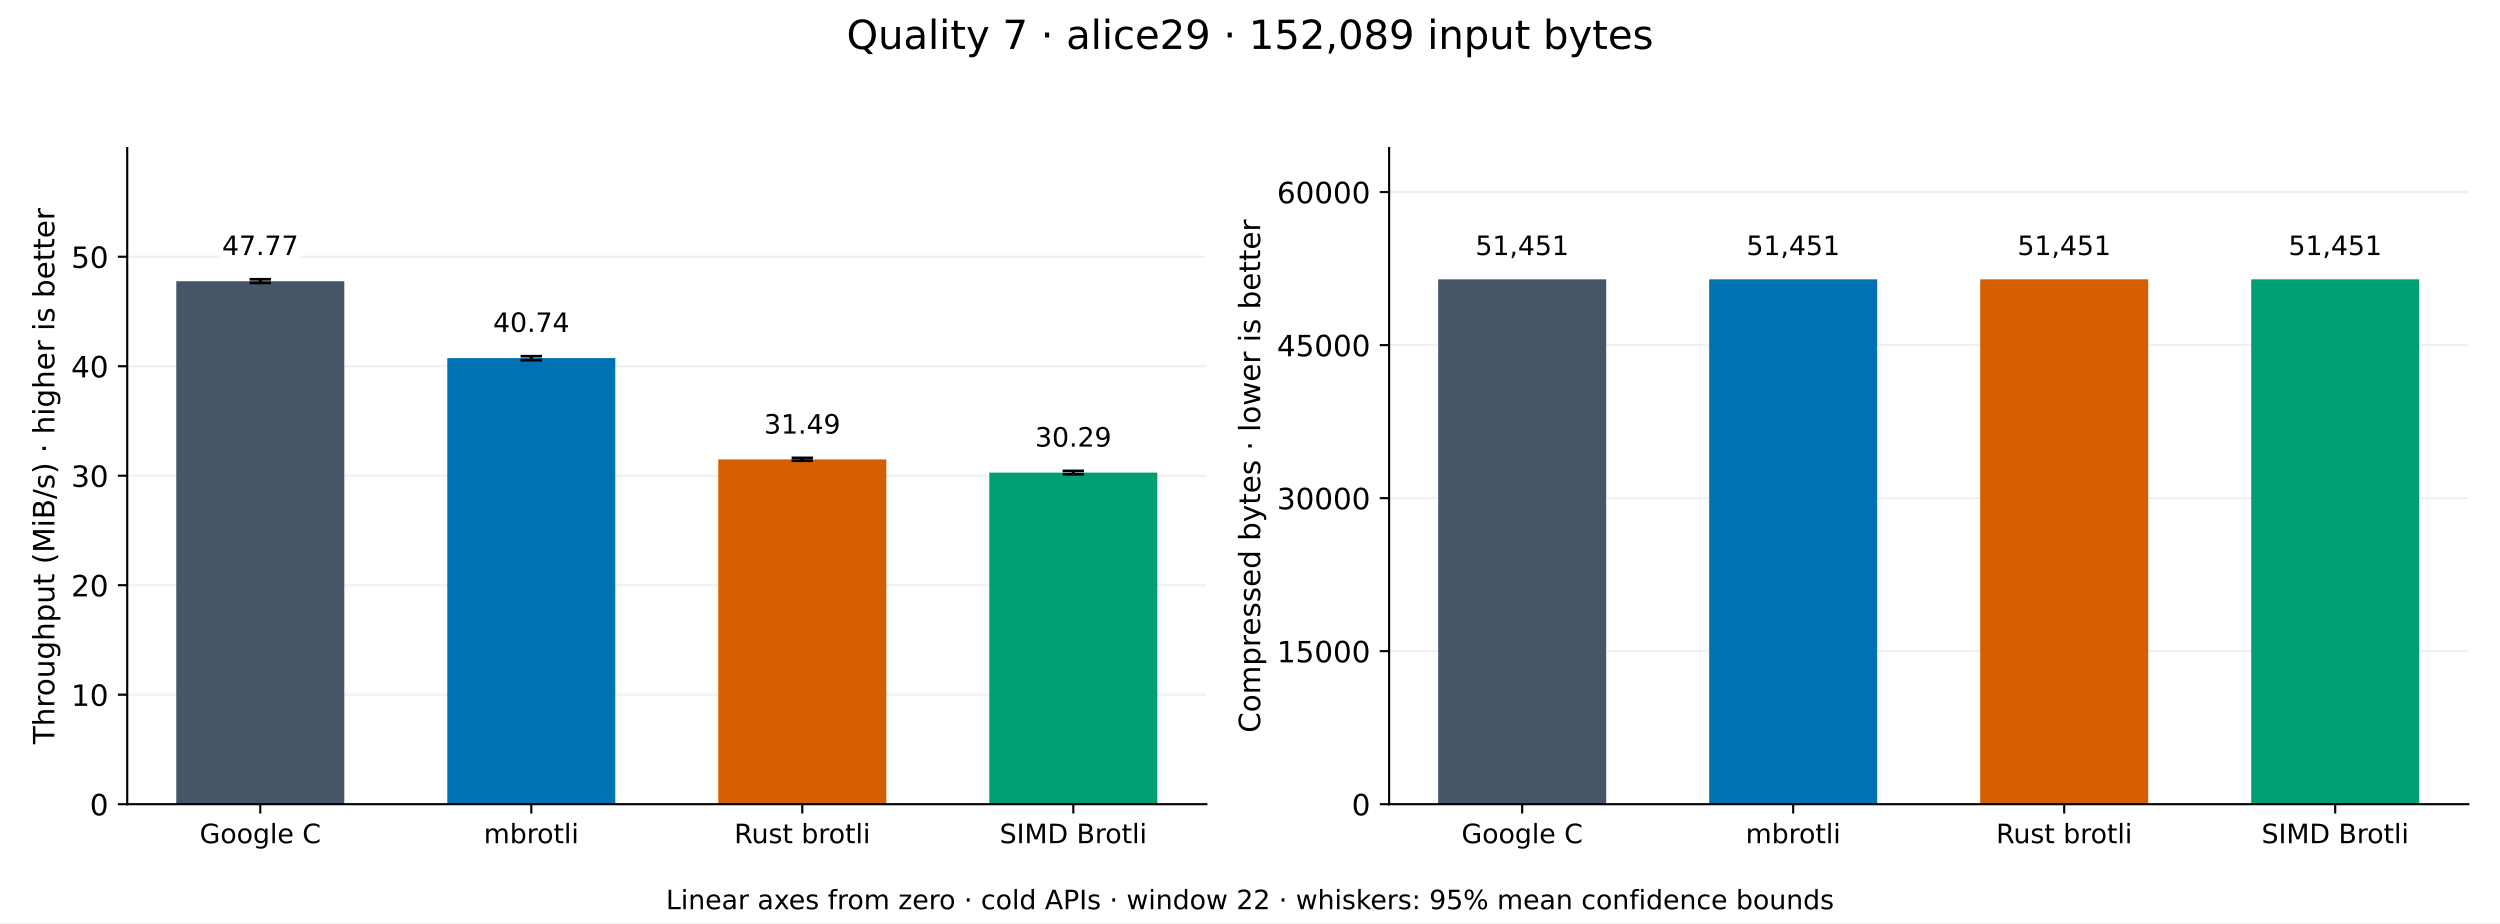
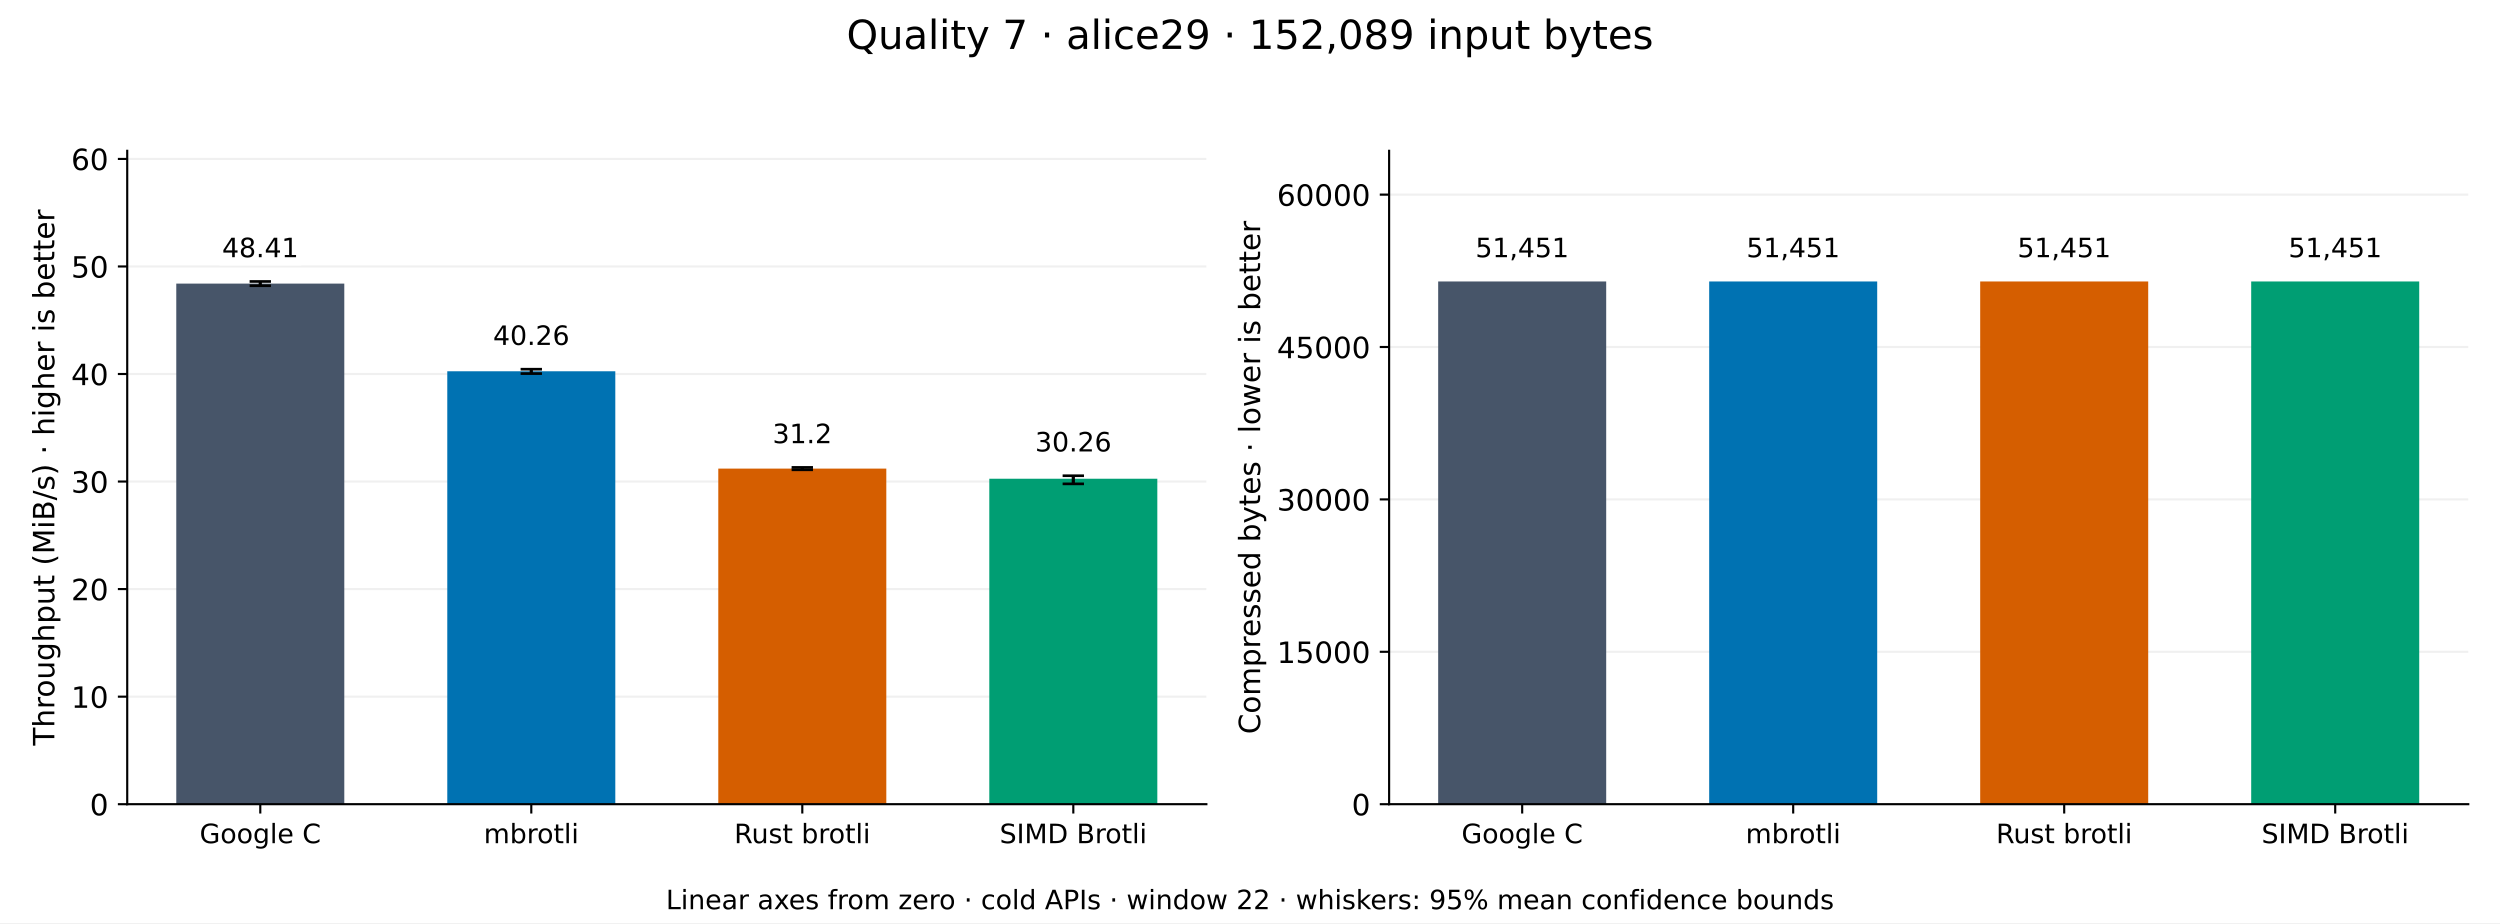
<svg xmlns="http://www.w3.org/2000/svg" xmlns:xlink="http://www.w3.org/1999/xlink" width="936pt" height="345.6pt" viewBox="0 0 936 345.6" version="1.1">
  <defs>
    <style type="text/css">*{stroke-linejoin: round; stroke-linecap: butt}</style>
  </defs>
  <g id="figure_1">
    <g id="patch_1">
      <path d="M 0 345.6 L 936 345.6 L 936 0 L 0 0 z " style="fill: #ffffff" />
    </g>
    <g id="axes_1">
      <g id="patch_2">
-         <path d="M 47.63 301.088 L 451.665 301.088 L 451.665 55.44 L 47.63 55.44 z " style="fill: #ffffff" />
+         <path d="M 47.63 301.088 L 451.665 301.088 L 451.665 56.462 L 47.63 56.462 z " style="fill: #ffffff" />
      </g>
      <g id="matplotlib.axis_1">
        <g id="xtick_1">
          <g id="line2d_1">
            <defs>
              <path id="m3d63aaa0ea" d="M 0 0 L 0 3.5 " style="stroke: #000000; stroke-width: 0.8" />
            </defs>
            <g>
              <use xlink:href="#m3d63aaa0ea" x="97.449" y="301.088" style="stroke: #000000; stroke-width: 0.8" />
            </g>
          </g>
          <g id="text_1">
            <text style="font-size: 10px; font-family: 'DejaVu Sans', 'Bitstream Vera Sans', 'Computer Modern Sans Serif', 'Lucida Grande', 'Verdana', 'Geneva', 'Lucid', 'Arial', 'Helvetica', 'Avant Garde', sans-serif; text-anchor: middle" x="97.449" y="315.686" transform="rotate(-0 97.44948 315.6864)">Google C</text>
          </g>
        </g>
        <g id="xtick_2">
          <g id="line2d_2">
            <g>
              <use xlink:href="#m3d63aaa0ea" x="198.915" y="301.088" style="stroke: #000000; stroke-width: 0.8" />
            </g>
          </g>
          <g id="text_2">
            <text style="font-size: 10px; font-family: 'DejaVu Sans', 'Bitstream Vera Sans', 'Computer Modern Sans Serif', 'Lucida Grande', 'Verdana', 'Geneva', 'Lucid', 'Arial', 'Helvetica', 'Avant Garde', sans-serif; text-anchor: middle" x="198.915" y="315.686" transform="rotate(-0 198.9148 315.6864)">mbrotli</text>
          </g>
        </g>
        <g id="xtick_3">
          <g id="line2d_3">
            <g>
              <use xlink:href="#m3d63aaa0ea" x="300.38" y="301.088" style="stroke: #000000; stroke-width: 0.8" />
            </g>
          </g>
          <g id="text_3">
            <text style="font-size: 10px; font-family: 'DejaVu Sans', 'Bitstream Vera Sans', 'Computer Modern Sans Serif', 'Lucida Grande', 'Verdana', 'Geneva', 'Lucid', 'Arial', 'Helvetica', 'Avant Garde', sans-serif; text-anchor: middle" x="300.38" y="315.686" transform="rotate(-0 300.3802 315.6864)">Rust brotli</text>
          </g>
        </g>
        <g id="xtick_4">
          <g id="line2d_4">
            <g>
              <use xlink:href="#m3d63aaa0ea" x="401.846" y="301.088" style="stroke: #000000; stroke-width: 0.8" />
            </g>
          </g>
          <g id="text_4">
            <text style="font-size: 10px; font-family: 'DejaVu Sans', 'Bitstream Vera Sans', 'Computer Modern Sans Serif', 'Lucida Grande', 'Verdana', 'Geneva', 'Lucid', 'Arial', 'Helvetica', 'Avant Garde', sans-serif; text-anchor: middle" x="401.846" y="315.686" transform="rotate(-0 401.8455 315.6864)">SIMD Brotli</text>
          </g>
        </g>
      </g>
      <g id="matplotlib.axis_2">
        <g id="ytick_1">
          <g id="line2d_5">
-             <path d="M 47.63 301.088 L 451.665 301.088 " clip-path="url(#pebe1f61dfc)" style="fill: none; stroke: #b0b0b0; stroke-opacity: 0.18; stroke-width: 0.8; stroke-linecap: square" />
+             <path d="M 47.63 301.088 L 451.665 301.088 " clip-path="url(#pc7de5ac2dd)" style="fill: none; stroke: #b0b0b0; stroke-opacity: 0.18; stroke-width: 0.8; stroke-linecap: square" />
          </g>
          <g id="line2d_6">
            <defs>
              <path id="mb6c034703b" d="M 0 0 L -3.5 0 " style="stroke: #000000; stroke-width: 0.8" />
            </defs>
            <g>
              <use xlink:href="#mb6c034703b" x="47.63" y="301.088" style="stroke: #000000; stroke-width: 0.8" />
            </g>
          </g>
          <g id="text_5">
            <text style="font-size: 11px; font-family: 'DejaVu Sans', 'Bitstream Vera Sans', 'Computer Modern Sans Serif', 'Lucida Grande', 'Verdana', 'Geneva', 'Lucid', 'Arial', 'Helvetica', 'Avant Garde', sans-serif; text-anchor: end" x="40.63" y="305.267" transform="rotate(-0 40.63 305.2671)">0</text>
          </g>
        </g>
        <g id="ytick_2">
          <g id="line2d_7">
-             <path d="M 47.63 260.095 L 451.665 260.095 " clip-path="url(#pebe1f61dfc)" style="fill: none; stroke: #b0b0b0; stroke-opacity: 0.18; stroke-width: 0.8; stroke-linecap: square" />
+             <path d="M 47.63 260.822 L 451.665 260.822 " clip-path="url(#pc7de5ac2dd)" style="fill: none; stroke: #b0b0b0; stroke-opacity: 0.18; stroke-width: 0.8; stroke-linecap: square" />
          </g>
          <g id="line2d_8">
            <g>
-               <use xlink:href="#mb6c034703b" x="47.63" y="260.095" style="stroke: #000000; stroke-width: 0.8" />
+               <use xlink:href="#mb6c034703b" x="47.63" y="260.822" style="stroke: #000000; stroke-width: 0.8" />
            </g>
          </g>
          <g id="text_6">
-             <text style="font-size: 11px; font-family: 'DejaVu Sans', 'Bitstream Vera Sans', 'Computer Modern Sans Serif', 'Lucida Grande', 'Verdana', 'Geneva', 'Lucid', 'Arial', 'Helvetica', 'Avant Garde', sans-serif; text-anchor: end" x="40.63" y="264.274" transform="rotate(-0 40.63 264.2744)">10</text>
+             <text style="font-size: 11px; font-family: 'DejaVu Sans', 'Bitstream Vera Sans', 'Computer Modern Sans Serif', 'Lucida Grande', 'Verdana', 'Geneva', 'Lucid', 'Arial', 'Helvetica', 'Avant Garde', sans-serif; text-anchor: end" x="40.63" y="265.001" transform="rotate(-0 40.63 265.0014)">10</text>
          </g>
        </g>
        <g id="ytick_3">
          <g id="line2d_9">
-             <path d="M 47.63 219.103 L 451.665 219.103 " clip-path="url(#pebe1f61dfc)" style="fill: none; stroke: #b0b0b0; stroke-opacity: 0.18; stroke-width: 0.8; stroke-linecap: square" />
+             <path d="M 47.63 220.557 L 451.665 220.557 " clip-path="url(#pc7de5ac2dd)" style="fill: none; stroke: #b0b0b0; stroke-opacity: 0.18; stroke-width: 0.8; stroke-linecap: square" />
          </g>
          <g id="line2d_10">
            <g>
-               <use xlink:href="#mb6c034703b" x="47.63" y="219.103" style="stroke: #000000; stroke-width: 0.8" />
+               <use xlink:href="#mb6c034703b" x="47.63" y="220.557" style="stroke: #000000; stroke-width: 0.8" />
            </g>
          </g>
          <g id="text_7">
-             <text style="font-size: 11px; font-family: 'DejaVu Sans', 'Bitstream Vera Sans', 'Computer Modern Sans Serif', 'Lucida Grande', 'Verdana', 'Geneva', 'Lucid', 'Arial', 'Helvetica', 'Avant Garde', sans-serif; text-anchor: end" x="40.63" y="223.282" transform="rotate(-0 40.63 223.2818)">20</text>
+             <text style="font-size: 11px; font-family: 'DejaVu Sans', 'Bitstream Vera Sans', 'Computer Modern Sans Serif', 'Lucida Grande', 'Verdana', 'Geneva', 'Lucid', 'Arial', 'Helvetica', 'Avant Garde', sans-serif; text-anchor: end" x="40.63" y="224.736" transform="rotate(-0 40.63 224.7357)">20</text>
          </g>
        </g>
        <g id="ytick_4">
          <g id="line2d_11">
-             <path d="M 47.63 178.11 L 451.665 178.11 " clip-path="url(#pebe1f61dfc)" style="fill: none; stroke: #b0b0b0; stroke-opacity: 0.18; stroke-width: 0.8; stroke-linecap: square" />
+             <path d="M 47.63 180.291 L 451.665 180.291 " clip-path="url(#pc7de5ac2dd)" style="fill: none; stroke: #b0b0b0; stroke-opacity: 0.18; stroke-width: 0.8; stroke-linecap: square" />
          </g>
          <g id="line2d_12">
            <g>
-               <use xlink:href="#mb6c034703b" x="47.63" y="178.11" style="stroke: #000000; stroke-width: 0.8" />
+               <use xlink:href="#mb6c034703b" x="47.63" y="180.291" style="stroke: #000000; stroke-width: 0.8" />
            </g>
          </g>
          <g id="text_8">
-             <text style="font-size: 11px; font-family: 'DejaVu Sans', 'Bitstream Vera Sans', 'Computer Modern Sans Serif', 'Lucida Grande', 'Verdana', 'Geneva', 'Lucid', 'Arial', 'Helvetica', 'Avant Garde', sans-serif; text-anchor: end" x="40.63" y="182.289" transform="rotate(-0 40.63 182.2891)">30</text>
+             <text style="font-size: 11px; font-family: 'DejaVu Sans', 'Bitstream Vera Sans', 'Computer Modern Sans Serif', 'Lucida Grande', 'Verdana', 'Geneva', 'Lucid', 'Arial', 'Helvetica', 'Avant Garde', sans-serif; text-anchor: end" x="40.63" y="184.47" transform="rotate(-0 40.63 184.47)">30</text>
          </g>
        </g>
        <g id="ytick_5">
          <g id="line2d_13">
-             <path d="M 47.63 137.117 L 451.665 137.117 " clip-path="url(#pebe1f61dfc)" style="fill: none; stroke: #b0b0b0; stroke-opacity: 0.18; stroke-width: 0.8; stroke-linecap: square" />
+             <path d="M 47.63 140.025 L 451.665 140.025 " clip-path="url(#pc7de5ac2dd)" style="fill: none; stroke: #b0b0b0; stroke-opacity: 0.18; stroke-width: 0.8; stroke-linecap: square" />
          </g>
          <g id="line2d_14">
            <g>
-               <use xlink:href="#mb6c034703b" x="47.63" y="137.117" style="stroke: #000000; stroke-width: 0.8" />
+               <use xlink:href="#mb6c034703b" x="47.63" y="140.025" style="stroke: #000000; stroke-width: 0.8" />
            </g>
          </g>
          <g id="text_9">
-             <text style="font-size: 11px; font-family: 'DejaVu Sans', 'Bitstream Vera Sans', 'Computer Modern Sans Serif', 'Lucida Grande', 'Verdana', 'Geneva', 'Lucid', 'Arial', 'Helvetica', 'Avant Garde', sans-serif; text-anchor: end" x="40.63" y="141.296" transform="rotate(-0 40.63 141.2964)">40</text>
+             <text style="font-size: 11px; font-family: 'DejaVu Sans', 'Bitstream Vera Sans', 'Computer Modern Sans Serif', 'Lucida Grande', 'Verdana', 'Geneva', 'Lucid', 'Arial', 'Helvetica', 'Avant Garde', sans-serif; text-anchor: end" x="40.63" y="144.204" transform="rotate(-0 40.63 144.2043)">40</text>
          </g>
        </g>
        <g id="ytick_6">
          <g id="line2d_15">
-             <path d="M 47.63 96.125 L 451.665 96.125 " clip-path="url(#pebe1f61dfc)" style="fill: none; stroke: #b0b0b0; stroke-opacity: 0.18; stroke-width: 0.8; stroke-linecap: square" />
+             <path d="M 47.63 99.759 L 451.665 99.759 " clip-path="url(#pc7de5ac2dd)" style="fill: none; stroke: #b0b0b0; stroke-opacity: 0.18; stroke-width: 0.8; stroke-linecap: square" />
          </g>
          <g id="line2d_16">
            <g>
-               <use xlink:href="#mb6c034703b" x="47.63" y="96.125" style="stroke: #000000; stroke-width: 0.8" />
+               <use xlink:href="#mb6c034703b" x="47.63" y="99.759" style="stroke: #000000; stroke-width: 0.8" />
            </g>
          </g>
          <g id="text_10">
-             <text style="font-size: 11px; font-family: 'DejaVu Sans', 'Bitstream Vera Sans', 'Computer Modern Sans Serif', 'Lucida Grande', 'Verdana', 'Geneva', 'Lucid', 'Arial', 'Helvetica', 'Avant Garde', sans-serif; text-anchor: end" x="40.63" y="100.304" transform="rotate(-0 40.63 100.3037)">50</text>
-           </g>
-         </g>
-         <g id="text_11">
-           <text style="font-size: 11px; font-family: 'DejaVu Sans', 'Bitstream Vera Sans', 'Computer Modern Sans Serif', 'Lucida Grande', 'Verdana', 'Geneva', 'Lucid', 'Arial', 'Helvetica', 'Avant Garde', sans-serif; text-anchor: middle" x="20.345" y="178.264" transform="rotate(-90 20.34484 178.264)">Throughput (MiB/s) · higher is better</text>
+             <text style="font-size: 11px; font-family: 'DejaVu Sans', 'Bitstream Vera Sans', 'Computer Modern Sans Serif', 'Lucida Grande', 'Verdana', 'Geneva', 'Lucid', 'Arial', 'Helvetica', 'Avant Garde', sans-serif; text-anchor: end" x="40.63" y="103.939" transform="rotate(-0 40.63 103.9386)">50</text>
+           </g>
+         </g>
+         <g id="ytick_7">
+           <g id="line2d_17">
+             <path d="M 47.63 59.494 L 451.665 59.494 " clip-path="url(#pc7de5ac2dd)" style="fill: none; stroke: #b0b0b0; stroke-opacity: 0.18; stroke-width: 0.8; stroke-linecap: square" />
+           </g>
+           <g id="line2d_18">
+             <g>
+               <use xlink:href="#mb6c034703b" x="47.63" y="59.494" style="stroke: #000000; stroke-width: 0.8" />
+             </g>
+           </g>
+           <g id="text_11">
+             <text style="font-size: 11px; font-family: 'DejaVu Sans', 'Bitstream Vera Sans', 'Computer Modern Sans Serif', 'Lucida Grande', 'Verdana', 'Geneva', 'Lucid', 'Arial', 'Helvetica', 'Avant Garde', sans-serif; text-anchor: end" x="40.63" y="63.673" transform="rotate(-0 40.63 63.67285)">60</text>
+           </g>
+         </g>
+         <g id="text_12">
+           <text style="font-size: 11px; font-family: 'DejaVu Sans', 'Bitstream Vera Sans', 'Computer Modern Sans Serif', 'Lucida Grande', 'Verdana', 'Geneva', 'Lucid', 'Arial', 'Helvetica', 'Avant Garde', sans-serif; text-anchor: middle" x="20.345" y="178.775" transform="rotate(-90 20.34484 178.7749)">Throughput (MiB/s) · higher is better</text>
        </g>
      </g>
      <g id="patch_3">
-         <path d="M 65.995 301.088 L 128.904 301.088 L 128.904 105.281 L 65.995 105.281 z " clip-path="url(#pebe1f61dfc)" style="fill: #475569" />
+         <path d="M 65.995 301.088 L 128.904 301.088 L 128.904 106.181 L 65.995 106.181 z " clip-path="url(#pc7de5ac2dd)" style="fill: #475569" />
      </g>
      <g id="patch_4">
-         <path d="M 167.461 301.088 L 230.369 301.088 L 230.369 134.065 L 167.461 134.065 z " clip-path="url(#pebe1f61dfc)" style="fill: #0072b2" />
+         <path d="M 167.461 301.088 L 230.369 301.088 L 230.369 138.992 L 167.461 138.992 z " clip-path="url(#pc7de5ac2dd)" style="fill: #0072b2" />
      </g>
      <g id="patch_5">
-         <path d="M 268.926 301.088 L 331.834 301.088 L 331.834 171.994 L 268.926 171.994 z " clip-path="url(#pebe1f61dfc)" style="fill: #d55e00" />
+         <path d="M 268.926 301.088 L 331.834 301.088 L 331.834 175.442 L 268.926 175.442 z " clip-path="url(#pc7de5ac2dd)" style="fill: #d55e00" />
      </g>
      <g id="patch_6">
-         <path d="M 370.391 301.088 L 433.3 301.088 L 433.3 176.94 L 370.391 176.94 z " clip-path="url(#pebe1f61dfc)" style="fill: #009e73" />
+         <path d="M 370.391 301.088 L 433.3 301.088 L 433.3 179.248 L 370.391 179.248 z " clip-path="url(#pc7de5ac2dd)" style="fill: #009e73" />
      </g>
      <g id="LineCollection_1">
-         <path d="M 97.449 105.917 L 97.449 104.57 " clip-path="url(#pebe1f61dfc)" style="fill: none; stroke: #000000; stroke-width: 1.2" />
-         <path d="M 198.915 134.866 L 198.915 133.353 " clip-path="url(#pebe1f61dfc)" style="fill: none; stroke: #000000; stroke-width: 1.2" />
-         <path d="M 300.38 172.509 L 300.38 171.424 " clip-path="url(#pebe1f61dfc)" style="fill: none; stroke: #000000; stroke-width: 1.2" />
-         <path d="M 401.846 177.577 L 401.846 176.294 " clip-path="url(#pebe1f61dfc)" style="fill: none; stroke: #000000; stroke-width: 1.2" />
-       </g>
-       <g id="line2d_17">
+         <path d="M 97.449 106.981 L 97.449 105.387 " clip-path="url(#pc7de5ac2dd)" style="fill: none; stroke: #000000; stroke-width: 1.2" />
+         <path d="M 198.915 139.875 L 198.915 138.227 " clip-path="url(#pc7de5ac2dd)" style="fill: none; stroke: #000000; stroke-width: 1.2" />
+         <path d="M 300.38 175.884 L 300.38 175.007 " clip-path="url(#pc7de5ac2dd)" style="fill: none; stroke: #000000; stroke-width: 1.2" />
+         <path d="M 401.846 181.168 L 401.846 178.108 " clip-path="url(#pc7de5ac2dd)" style="fill: none; stroke: #000000; stroke-width: 1.2" />
+       </g>
+       <g id="line2d_19">
        <defs>
          <path id="ma4d3aa00d3" d="M 4 0 L -4 -0 " style="stroke: #000000" />
        </defs>
-         <g clip-path="url(#pebe1f61dfc)">
-           <use xlink:href="#ma4d3aa00d3" x="97.449" y="105.917" style="fill: #1f77b4; stroke: #000000" />
-           <use xlink:href="#ma4d3aa00d3" x="198.915" y="134.866" style="fill: #1f77b4; stroke: #000000" />
-           <use xlink:href="#ma4d3aa00d3" x="300.38" y="172.509" style="fill: #1f77b4; stroke: #000000" />
-           <use xlink:href="#ma4d3aa00d3" x="401.846" y="177.577" style="fill: #1f77b4; stroke: #000000" />
-         </g>
-       </g>
-       <g id="line2d_18">
-         <g clip-path="url(#pebe1f61dfc)">
-           <use xlink:href="#ma4d3aa00d3" x="97.449" y="104.57" style="fill: #1f77b4; stroke: #000000" />
-           <use xlink:href="#ma4d3aa00d3" x="198.915" y="133.353" style="fill: #1f77b4; stroke: #000000" />
-           <use xlink:href="#ma4d3aa00d3" x="300.38" y="171.424" style="fill: #1f77b4; stroke: #000000" />
-           <use xlink:href="#ma4d3aa00d3" x="401.846" y="176.294" style="fill: #1f77b4; stroke: #000000" />
+         <g clip-path="url(#pc7de5ac2dd)">
+           <use xlink:href="#ma4d3aa00d3" x="97.449" y="106.981" style="fill: #1f77b4; stroke: #000000" />
+           <use xlink:href="#ma4d3aa00d3" x="198.915" y="139.875" style="fill: #1f77b4; stroke: #000000" />
+           <use xlink:href="#ma4d3aa00d3" x="300.38" y="175.884" style="fill: #1f77b4; stroke: #000000" />
+           <use xlink:href="#ma4d3aa00d3" x="401.846" y="181.168" style="fill: #1f77b4; stroke: #000000" />
+         </g>
+       </g>
+       <g id="line2d_20">
+         <g clip-path="url(#pc7de5ac2dd)">
+           <use xlink:href="#ma4d3aa00d3" x="97.449" y="105.387" style="fill: #1f77b4; stroke: #000000" />
+           <use xlink:href="#ma4d3aa00d3" x="198.915" y="138.227" style="fill: #1f77b4; stroke: #000000" />
+           <use xlink:href="#ma4d3aa00d3" x="300.38" y="175.007" style="fill: #1f77b4; stroke: #000000" />
+           <use xlink:href="#ma4d3aa00d3" x="401.846" y="178.108" style="fill: #1f77b4; stroke: #000000" />
        </g>
      </g>
      <g id="patch_7">
-         <path d="M 47.63 301.088 L 47.63 55.44 " style="fill: none; stroke: #000000; stroke-width: 0.8; stroke-linejoin: miter; stroke-linecap: square" />
+         <path d="M 47.63 301.088 L 47.63 56.462 " style="fill: none; stroke: #000000; stroke-width: 0.8; stroke-linejoin: miter; stroke-linecap: square" />
      </g>
      <g id="patch_8">
        <path d="M 47.63 301.088 L 451.665 301.088 " style="fill: none; stroke: #000000; stroke-width: 0.8; stroke-linejoin: miter; stroke-linecap: square" />
      </g>
-       <g id="text_12">
+       <g id="text_13">
        <g id="patch_9">
-           <path d="M 82.135 98.57 L 112.764 98.57 L 112.764 86.891 L 82.135 86.891 z " style="fill: #ffffff; opacity: 0.9" />
-         </g>
-         <text style="font-size: 10px; font-family: 'DejaVu Sans', 'Bitstream Vera Sans', 'Computer Modern Sans Serif', 'Lucida Grande', 'Verdana', 'Geneva', 'Lucid', 'Arial', 'Helvetica', 'Avant Garde', sans-serif; text-anchor: middle" x="97.449" y="95.49" transform="rotate(-0 97.44948 95.48991)">47.77</text>
-       </g>
-       <g id="text_13">
+           <path d="M 82.135 99.387 L 112.764 99.387 L 112.764 87.709 L 82.135 87.709 z " style="fill: #ffffff; opacity: 0.9" />
+         </g>
+         <text style="font-size: 10px; font-family: 'DejaVu Sans', 'Bitstream Vera Sans', 'Computer Modern Sans Serif', 'Lucida Grande', 'Verdana', 'Geneva', 'Lucid', 'Arial', 'Helvetica', 'Avant Garde', sans-serif; text-anchor: middle" x="97.449" y="96.307" transform="rotate(-0 97.44948 96.30737)">48.41</text>
+       </g>
+       <g id="text_14">
        <g id="patch_10">
-           <path d="M 183.601 127.353 L 214.229 127.353 L 214.229 115.674 L 183.601 115.674 z " style="fill: #ffffff; opacity: 0.9" />
-         </g>
-         <text style="font-size: 10px; font-family: 'DejaVu Sans', 'Bitstream Vera Sans', 'Computer Modern Sans Serif', 'Lucida Grande', 'Verdana', 'Geneva', 'Lucid', 'Arial', 'Helvetica', 'Avant Garde', sans-serif; text-anchor: middle" x="198.915" y="124.273" transform="rotate(-0 198.9148 124.2729)">40.74</text>
-       </g>
-       <g id="text_14">
+           <path d="M 183.601 132.227 L 214.229 132.227 L 214.229 120.549 L 183.601 120.549 z " style="fill: #ffffff; opacity: 0.9" />
+         </g>
+         <text style="font-size: 10px; font-family: 'DejaVu Sans', 'Bitstream Vera Sans', 'Computer Modern Sans Serif', 'Lucida Grande', 'Verdana', 'Geneva', 'Lucid', 'Arial', 'Helvetica', 'Avant Garde', sans-serif; text-anchor: middle" x="198.915" y="129.147" transform="rotate(-0 198.9148 129.1473)">40.26</text>
+       </g>
+       <g id="text_15">
        <g id="patch_11">
-           <path d="M 285.066 165.424 L 315.694 165.424 L 315.694 153.746 L 285.066 153.746 z " style="fill: #ffffff; opacity: 0.9" />
-         </g>
-         <text style="font-size: 10px; font-family: 'DejaVu Sans', 'Bitstream Vera Sans', 'Computer Modern Sans Serif', 'Lucida Grande', 'Verdana', 'Geneva', 'Lucid', 'Arial', 'Helvetica', 'Avant Garde', sans-serif; text-anchor: middle" x="300.38" y="162.344" transform="rotate(-0 300.3802 162.3442)">31.49</text>
-       </g>
-       <g id="text_15">
+           <path d="M 288.247 169.007 L 312.513 169.007 L 312.513 157.328 L 288.247 157.328 z " style="fill: #ffffff; opacity: 0.9" />
+         </g>
+         <text style="font-size: 10px; font-family: 'DejaVu Sans', 'Bitstream Vera Sans', 'Computer Modern Sans Serif', 'Lucida Grande', 'Verdana', 'Geneva', 'Lucid', 'Arial', 'Helvetica', 'Avant Garde', sans-serif; text-anchor: middle" x="300.38" y="165.927" transform="rotate(-0 300.3802 165.9269)">31.2</text>
+       </g>
+       <g id="text_16">
        <g id="patch_12">
-           <path d="M 386.531 170.294 L 417.16 170.294 L 417.16 158.616 L 386.531 158.616 z " style="fill: #ffffff; opacity: 0.9" />
-         </g>
-         <text style="font-size: 10px; font-family: 'DejaVu Sans', 'Bitstream Vera Sans', 'Computer Modern Sans Serif', 'Lucida Grande', 'Verdana', 'Geneva', 'Lucid', 'Arial', 'Helvetica', 'Avant Garde', sans-serif; text-anchor: middle" x="401.846" y="167.215" transform="rotate(-0 401.8455 167.2148)">30.29</text>
+           <path d="M 386.531 172.108 L 417.16 172.108 L 417.16 160.43 L 386.531 160.43 z " style="fill: #ffffff; opacity: 0.9" />
+         </g>
+         <text style="font-size: 10px; font-family: 'DejaVu Sans', 'Bitstream Vera Sans', 'Computer Modern Sans Serif', 'Lucida Grande', 'Verdana', 'Geneva', 'Lucid', 'Arial', 'Helvetica', 'Avant Garde', sans-serif; text-anchor: middle" x="401.846" y="169.029" transform="rotate(-0 401.8455 169.0286)">30.26</text>
      </g>
    </g>
    <g id="axes_2">
      <g id="patch_13">
-         <path d="M 520.085 301.088 L 924.12 301.088 L 924.12 55.44 L 520.085 55.44 z " style="fill: #ffffff" />
+         <path d="M 520.085 301.088 L 924.12 301.088 L 924.12 56.462 L 520.085 56.462 z " style="fill: #ffffff" />
      </g>
      <g id="matplotlib.axis_3">
        <g id="xtick_5">
-           <g id="line2d_19">
+           <g id="line2d_21">
            <g>
              <use xlink:href="#m3d63aaa0ea" x="569.904" y="301.088" style="stroke: #000000; stroke-width: 0.8" />
            </g>
          </g>
-           <g id="text_16">
+           <g id="text_17">
            <text style="font-size: 10px; font-family: 'DejaVu Sans', 'Bitstream Vera Sans', 'Computer Modern Sans Serif', 'Lucida Grande', 'Verdana', 'Geneva', 'Lucid', 'Arial', 'Helvetica', 'Avant Garde', sans-serif; text-anchor: middle" x="569.904" y="315.686" transform="rotate(-0 569.9045 315.6864)">Google C</text>
          </g>
        </g>
        <g id="xtick_6">
-           <g id="line2d_20">
+           <g id="line2d_22">
            <g>
              <use xlink:href="#m3d63aaa0ea" x="671.37" y="301.088" style="stroke: #000000; stroke-width: 0.8" />
            </g>
          </g>
-           <g id="text_17">
+           <g id="text_18">
            <text style="font-size: 10px; font-family: 'DejaVu Sans', 'Bitstream Vera Sans', 'Computer Modern Sans Serif', 'Lucida Grande', 'Verdana', 'Geneva', 'Lucid', 'Arial', 'Helvetica', 'Avant Garde', sans-serif; text-anchor: middle" x="671.37" y="315.686" transform="rotate(-0 671.3698 315.6864)">mbrotli</text>
          </g>
        </g>
        <g id="xtick_7">
-           <g id="line2d_21">
+           <g id="line2d_23">
            <g>
              <use xlink:href="#m3d63aaa0ea" x="772.835" y="301.088" style="stroke: #000000; stroke-width: 0.8" />
            </g>
          </g>
-           <g id="text_18">
+           <g id="text_19">
            <text style="font-size: 10px; font-family: 'DejaVu Sans', 'Bitstream Vera Sans', 'Computer Modern Sans Serif', 'Lucida Grande', 'Verdana', 'Geneva', 'Lucid', 'Arial', 'Helvetica', 'Avant Garde', sans-serif; text-anchor: middle" x="772.835" y="315.686" transform="rotate(-0 772.8352 315.6864)">Rust brotli</text>
          </g>
        </g>
        <g id="xtick_8">
-           <g id="line2d_22">
+           <g id="line2d_24">
            <g>
              <use xlink:href="#m3d63aaa0ea" x="874.301" y="301.088" style="stroke: #000000; stroke-width: 0.8" />
            </g>
          </g>
-           <g id="text_19">
+           <g id="text_20">
            <text style="font-size: 10px; font-family: 'DejaVu Sans', 'Bitstream Vera Sans', 'Computer Modern Sans Serif', 'Lucida Grande', 'Verdana', 'Geneva', 'Lucid', 'Arial', 'Helvetica', 'Avant Garde', sans-serif; text-anchor: middle" x="874.301" y="315.686" transform="rotate(-0 874.3005 315.6864)">SIMD Brotli</text>
          </g>
        </g>
      </g>
      <g id="matplotlib.axis_4">
-         <g id="ytick_7">
-           <g id="line2d_23">
-             <path d="M 520.085 301.088 L 924.12 301.088 " clip-path="url(#p8911645967)" style="fill: none; stroke: #b0b0b0; stroke-opacity: 0.18; stroke-width: 0.8; stroke-linecap: square" />
-           </g>
-           <g id="line2d_24">
-             <g>
-               <use xlink:href="#mb6c034703b" x="520.085" y="301.088" style="stroke: #000000; stroke-width: 0.8" />
-             </g>
-           </g>
-           <g id="text_20">
-             <text style="font-size: 11px; font-family: 'DejaVu Sans', 'Bitstream Vera Sans', 'Computer Modern Sans Serif', 'Lucida Grande', 'Verdana', 'Geneva', 'Lucid', 'Arial', 'Helvetica', 'Avant Garde', sans-serif; text-anchor: end" x="513.085" y="305.267" transform="rotate(-0 513.085 305.2671)">0</text>
-           </g>
-         </g>
        <g id="ytick_8">
          <g id="line2d_25">
-             <path d="M 520.085 243.795 L 924.12 243.795 " clip-path="url(#p8911645967)" style="fill: none; stroke: #b0b0b0; stroke-opacity: 0.18; stroke-width: 0.8; stroke-linecap: square" />
+             <path d="M 520.085 301.088 L 924.12 301.088 " clip-path="url(#p8064a56336)" style="fill: none; stroke: #b0b0b0; stroke-opacity: 0.18; stroke-width: 0.8; stroke-linecap: square" />
          </g>
          <g id="line2d_26">
            <g>
-               <use xlink:href="#mb6c034703b" x="520.085" y="243.795" style="stroke: #000000; stroke-width: 0.8" />
+               <use xlink:href="#mb6c034703b" x="520.085" y="301.088" style="stroke: #000000; stroke-width: 0.8" />
            </g>
          </g>
          <g id="text_21">
-             <text style="font-size: 11px; font-family: 'DejaVu Sans', 'Bitstream Vera Sans', 'Computer Modern Sans Serif', 'Lucida Grande', 'Verdana', 'Geneva', 'Lucid', 'Arial', 'Helvetica', 'Avant Garde', sans-serif; text-anchor: end" x="513.085" y="247.974" transform="rotate(-0 513.085 247.9743)">15000</text>
+             <text style="font-size: 11px; font-family: 'DejaVu Sans', 'Bitstream Vera Sans', 'Computer Modern Sans Serif', 'Lucida Grande', 'Verdana', 'Geneva', 'Lucid', 'Arial', 'Helvetica', 'Avant Garde', sans-serif; text-anchor: end" x="513.085" y="305.267" transform="rotate(-0 513.085 305.2671)">0</text>
          </g>
        </g>
        <g id="ytick_9">
          <g id="line2d_27">
-             <path d="M 520.085 186.502 L 924.12 186.502 " clip-path="url(#p8911645967)" style="fill: none; stroke: #b0b0b0; stroke-opacity: 0.18; stroke-width: 0.8; stroke-linecap: square" />
+             <path d="M 520.085 244.033 L 924.12 244.033 " clip-path="url(#p8064a56336)" style="fill: none; stroke: #b0b0b0; stroke-opacity: 0.18; stroke-width: 0.8; stroke-linecap: square" />
          </g>
          <g id="line2d_28">
            <g>
-               <use xlink:href="#mb6c034703b" x="520.085" y="186.502" style="stroke: #000000; stroke-width: 0.8" />
+               <use xlink:href="#mb6c034703b" x="520.085" y="244.033" style="stroke: #000000; stroke-width: 0.8" />
            </g>
          </g>
          <g id="text_22">
-             <text style="font-size: 11px; font-family: 'DejaVu Sans', 'Bitstream Vera Sans', 'Computer Modern Sans Serif', 'Lucida Grande', 'Verdana', 'Geneva', 'Lucid', 'Arial', 'Helvetica', 'Avant Garde', sans-serif; text-anchor: end" x="513.085" y="190.681" transform="rotate(-0 513.085 190.6814)">30000</text>
+             <text style="font-size: 11px; font-family: 'DejaVu Sans', 'Bitstream Vera Sans', 'Computer Modern Sans Serif', 'Lucida Grande', 'Verdana', 'Geneva', 'Lucid', 'Arial', 'Helvetica', 'Avant Garde', sans-serif; text-anchor: end" x="513.085" y="248.213" transform="rotate(-0 513.085 248.2126)">15000</text>
          </g>
        </g>
        <g id="ytick_10">
          <g id="line2d_29">
-             <path d="M 520.085 129.209 L 924.12 129.209 " clip-path="url(#p8911645967)" style="fill: none; stroke: #b0b0b0; stroke-opacity: 0.18; stroke-width: 0.8; stroke-linecap: square" />
+             <path d="M 520.085 186.979 L 924.12 186.979 " clip-path="url(#p8064a56336)" style="fill: none; stroke: #b0b0b0; stroke-opacity: 0.18; stroke-width: 0.8; stroke-linecap: square" />
          </g>
          <g id="line2d_30">
            <g>
-               <use xlink:href="#mb6c034703b" x="520.085" y="129.209" style="stroke: #000000; stroke-width: 0.8" />
+               <use xlink:href="#mb6c034703b" x="520.085" y="186.979" style="stroke: #000000; stroke-width: 0.8" />
            </g>
          </g>
          <g id="text_23">
-             <text style="font-size: 11px; font-family: 'DejaVu Sans', 'Bitstream Vera Sans', 'Computer Modern Sans Serif', 'Lucida Grande', 'Verdana', 'Geneva', 'Lucid', 'Arial', 'Helvetica', 'Avant Garde', sans-serif; text-anchor: end" x="513.085" y="133.388" transform="rotate(-0 513.085 133.3885)">45000</text>
+             <text style="font-size: 11px; font-family: 'DejaVu Sans', 'Bitstream Vera Sans', 'Computer Modern Sans Serif', 'Lucida Grande', 'Verdana', 'Geneva', 'Lucid', 'Arial', 'Helvetica', 'Avant Garde', sans-serif; text-anchor: end" x="513.085" y="191.158" transform="rotate(-0 513.085 191.158)">30000</text>
          </g>
        </g>
        <g id="ytick_11">
          <g id="line2d_31">
-             <path d="M 520.085 71.916 L 924.12 71.916 " clip-path="url(#p8911645967)" style="fill: none; stroke: #b0b0b0; stroke-opacity: 0.18; stroke-width: 0.8; stroke-linecap: square" />
+             <path d="M 520.085 129.924 L 924.12 129.924 " clip-path="url(#p8064a56336)" style="fill: none; stroke: #b0b0b0; stroke-opacity: 0.18; stroke-width: 0.8; stroke-linecap: square" />
          </g>
          <g id="line2d_32">
            <g>
-               <use xlink:href="#mb6c034703b" x="520.085" y="71.916" style="stroke: #000000; stroke-width: 0.8" />
+               <use xlink:href="#mb6c034703b" x="520.085" y="129.924" style="stroke: #000000; stroke-width: 0.8" />
            </g>
          </g>
          <g id="text_24">
-             <text style="font-size: 11px; font-family: 'DejaVu Sans', 'Bitstream Vera Sans', 'Computer Modern Sans Serif', 'Lucida Grande', 'Verdana', 'Geneva', 'Lucid', 'Arial', 'Helvetica', 'Avant Garde', sans-serif; text-anchor: end" x="513.085" y="76.096" transform="rotate(-0 513.085 76.09562)">60000</text>
-           </g>
-         </g>
-         <g id="text_25">
-           <text style="font-size: 11px; font-family: 'DejaVu Sans', 'Bitstream Vera Sans', 'Computer Modern Sans Serif', 'Lucida Grande', 'Verdana', 'Geneva', 'Lucid', 'Arial', 'Helvetica', 'Avant Garde', sans-serif; text-anchor: middle" x="471.804" y="178.264" transform="rotate(-90 471.8036 178.264)">Compressed bytes · lower is better</text>
+             <text style="font-size: 11px; font-family: 'DejaVu Sans', 'Bitstream Vera Sans', 'Computer Modern Sans Serif', 'Lucida Grande', 'Verdana', 'Geneva', 'Lucid', 'Arial', 'Helvetica', 'Avant Garde', sans-serif; text-anchor: end" x="513.085" y="134.103" transform="rotate(-0 513.085 134.1035)">45000</text>
+           </g>
+         </g>
+         <g id="ytick_12">
+           <g id="line2d_33">
+             <path d="M 520.085 72.87 L 924.12 72.87 " clip-path="url(#p8064a56336)" style="fill: none; stroke: #b0b0b0; stroke-opacity: 0.18; stroke-width: 0.8; stroke-linecap: square" />
+           </g>
+           <g id="line2d_34">
+             <g>
+               <use xlink:href="#mb6c034703b" x="520.085" y="72.87" style="stroke: #000000; stroke-width: 0.8" />
+             </g>
+           </g>
+           <g id="text_25">
+             <text style="font-size: 11px; font-family: 'DejaVu Sans', 'Bitstream Vera Sans', 'Computer Modern Sans Serif', 'Lucida Grande', 'Verdana', 'Geneva', 'Lucid', 'Arial', 'Helvetica', 'Avant Garde', sans-serif; text-anchor: end" x="513.085" y="77.049" transform="rotate(-0 513.085 77.04891)">60000</text>
+           </g>
+         </g>
+         <g id="text_26">
+           <text style="font-size: 11px; font-family: 'DejaVu Sans', 'Bitstream Vera Sans', 'Computer Modern Sans Serif', 'Lucida Grande', 'Verdana', 'Geneva', 'Lucid', 'Arial', 'Helvetica', 'Avant Garde', sans-serif; text-anchor: middle" x="471.804" y="178.775" transform="rotate(-90 471.8036 178.7749)">Compressed bytes · lower is better</text>
        </g>
      </g>
      <g id="patch_14">
-         <path d="M 538.45 301.088 L 601.359 301.088 L 601.359 104.57 L 538.45 104.57 z " clip-path="url(#p8911645967)" style="fill: #475569" />
+         <path d="M 538.45 301.088 L 601.359 301.088 L 601.359 105.387 L 538.45 105.387 z " clip-path="url(#p8064a56336)" style="fill: #475569" />
      </g>
      <g id="patch_15">
-         <path d="M 639.916 301.088 L 702.824 301.088 L 702.824 104.57 L 639.916 104.57 z " clip-path="url(#p8911645967)" style="fill: #0072b2" />
+         <path d="M 639.916 301.088 L 702.824 301.088 L 702.824 105.387 L 639.916 105.387 z " clip-path="url(#p8064a56336)" style="fill: #0072b2" />
      </g>
      <g id="patch_16">
-         <path d="M 741.381 301.088 L 804.289 301.088 L 804.289 104.57 L 741.381 104.57 z " clip-path="url(#p8911645967)" style="fill: #d55e00" />
+         <path d="M 741.381 301.088 L 804.289 301.088 L 804.289 105.387 L 741.381 105.387 z " clip-path="url(#p8064a56336)" style="fill: #d55e00" />
      </g>
      <g id="patch_17">
-         <path d="M 842.846 301.088 L 905.755 301.088 L 905.755 104.57 L 842.846 104.57 z " clip-path="url(#p8911645967)" style="fill: #009e73" />
+         <path d="M 842.846 301.088 L 905.755 301.088 L 905.755 105.387 L 842.846 105.387 z " clip-path="url(#p8064a56336)" style="fill: #009e73" />
      </g>
      <g id="patch_18">
-         <path d="M 520.085 301.088 L 520.085 55.44 " style="fill: none; stroke: #000000; stroke-width: 0.8; stroke-linejoin: miter; stroke-linecap: square" />
+         <path d="M 520.085 301.088 L 520.085 56.462 " style="fill: none; stroke: #000000; stroke-width: 0.8; stroke-linejoin: miter; stroke-linecap: square" />
      </g>
      <g id="patch_19">
        <path d="M 520.085 301.088 L 924.12 301.088 " style="fill: none; stroke: #000000; stroke-width: 0.8; stroke-linejoin: miter; stroke-linecap: square" />
      </g>
-       <g id="text_26">
+       <g id="text_27">
        <g id="patch_20">
-           <path d="M 551.409 98.57 L 588.4 98.57 L 588.4 86.891 L 551.409 86.891 z " style="fill: #ffffff; opacity: 0.9" />
-         </g>
-         <text style="font-size: 10px; font-family: 'DejaVu Sans', 'Bitstream Vera Sans', 'Computer Modern Sans Serif', 'Lucida Grande', 'Verdana', 'Geneva', 'Lucid', 'Arial', 'Helvetica', 'Avant Garde', sans-serif; text-anchor: middle" x="569.904" y="95.49" transform="rotate(-0 569.9045 95.48991)">51,451</text>
-       </g>
-       <g id="text_27">
+           <path d="M 551.409 99.387 L 588.4 99.387 L 588.4 87.709 L 551.409 87.709 z " style="fill: #ffffff; opacity: 0.9" />
+         </g>
+         <text style="font-size: 10px; font-family: 'DejaVu Sans', 'Bitstream Vera Sans', 'Computer Modern Sans Serif', 'Lucida Grande', 'Verdana', 'Geneva', 'Lucid', 'Arial', 'Helvetica', 'Avant Garde', sans-serif; text-anchor: middle" x="569.904" y="96.307" transform="rotate(-0 569.9045 96.30737)">51,451</text>
+       </g>
+       <g id="text_28">
        <g id="patch_21">
-           <path d="M 652.875 98.57 L 689.865 98.57 L 689.865 86.891 L 652.875 86.891 z " style="fill: #ffffff; opacity: 0.9" />
-         </g>
-         <text style="font-size: 10px; font-family: 'DejaVu Sans', 'Bitstream Vera Sans', 'Computer Modern Sans Serif', 'Lucida Grande', 'Verdana', 'Geneva', 'Lucid', 'Arial', 'Helvetica', 'Avant Garde', sans-serif; text-anchor: middle" x="671.37" y="95.49" transform="rotate(-0 671.3698 95.48991)">51,451</text>
-       </g>
-       <g id="text_28">
+           <path d="M 652.875 99.387 L 689.865 99.387 L 689.865 87.709 L 652.875 87.709 z " style="fill: #ffffff; opacity: 0.9" />
+         </g>
+         <text style="font-size: 10px; font-family: 'DejaVu Sans', 'Bitstream Vera Sans', 'Computer Modern Sans Serif', 'Lucida Grande', 'Verdana', 'Geneva', 'Lucid', 'Arial', 'Helvetica', 'Avant Garde', sans-serif; text-anchor: middle" x="671.37" y="96.307" transform="rotate(-0 671.3698 96.30737)">51,451</text>
+       </g>
+       <g id="text_29">
        <g id="patch_22">
-           <path d="M 754.34 98.57 L 791.33 98.57 L 791.33 86.891 L 754.34 86.891 z " style="fill: #ffffff; opacity: 0.9" />
-         </g>
-         <text style="font-size: 10px; font-family: 'DejaVu Sans', 'Bitstream Vera Sans', 'Computer Modern Sans Serif', 'Lucida Grande', 'Verdana', 'Geneva', 'Lucid', 'Arial', 'Helvetica', 'Avant Garde', sans-serif; text-anchor: middle" x="772.835" y="95.49" transform="rotate(-0 772.8352 95.48991)">51,451</text>
-       </g>
-       <g id="text_29">
+           <path d="M 754.34 99.387 L 791.33 99.387 L 791.33 87.709 L 754.34 87.709 z " style="fill: #ffffff; opacity: 0.9" />
+         </g>
+         <text style="font-size: 10px; font-family: 'DejaVu Sans', 'Bitstream Vera Sans', 'Computer Modern Sans Serif', 'Lucida Grande', 'Verdana', 'Geneva', 'Lucid', 'Arial', 'Helvetica', 'Avant Garde', sans-serif; text-anchor: middle" x="772.835" y="96.307" transform="rotate(-0 772.8352 96.30737)">51,451</text>
+       </g>
+       <g id="text_30">
        <g id="patch_23">
-           <path d="M 855.805 98.57 L 892.796 98.57 L 892.796 86.891 L 855.805 86.891 z " style="fill: #ffffff; opacity: 0.9" />
-         </g>
-         <text style="font-size: 10px; font-family: 'DejaVu Sans', 'Bitstream Vera Sans', 'Computer Modern Sans Serif', 'Lucida Grande', 'Verdana', 'Geneva', 'Lucid', 'Arial', 'Helvetica', 'Avant Garde', sans-serif; text-anchor: middle" x="874.301" y="95.49" transform="rotate(-0 874.3005 95.48991)">51,451</text>
-       </g>
-     </g>
-     <g id="text_30">
+           <path d="M 855.805 99.387 L 892.796 99.387 L 892.796 87.709 L 855.805 87.709 z " style="fill: #ffffff; opacity: 0.9" />
+         </g>
+         <text style="font-size: 10px; font-family: 'DejaVu Sans', 'Bitstream Vera Sans', 'Computer Modern Sans Serif', 'Lucida Grande', 'Verdana', 'Geneva', 'Lucid', 'Arial', 'Helvetica', 'Avant Garde', sans-serif; text-anchor: middle" x="874.301" y="96.307" transform="rotate(-0 874.3005 96.30737)">51,451</text>
+       </g>
+     </g>
+     <g id="text_31">
      <text style="font-size: 15px; font-family: 'DejaVu Sans', 'Bitstream Vera Sans', 'Computer Modern Sans Serif', 'Lucida Grande', 'Verdana', 'Geneva', 'Lucid', 'Arial', 'Helvetica', 'Avant Garde', sans-serif; text-anchor: middle" x="468" y="18.31" transform="rotate(-0 468 18.30966)">Quality 7 · alice29 · 152,089 input bytes</text>
    </g>
-     <g id="text_31">
+     <g id="text_32">
      <text style="font-size: 10px; font-family: 'DejaVu Sans', 'Bitstream Vera Sans', 'Computer Modern Sans Serif', 'Lucida Grande', 'Verdana', 'Geneva', 'Lucid', 'Arial', 'Helvetica', 'Avant Garde', sans-serif; text-anchor: middle" x="468" y="340.416" transform="rotate(-0 468 340.416)">Linear axes from zero · cold APIs · window 22 · whiskers: 95% mean confidence bounds</text>
    </g>
  </g>
  <defs>
-     <clipPath id="pebe1f61dfc">
-       <rect x="47.63" y="55.44" width="404.035" height="245.648" />
+     <clipPath id="pc7de5ac2dd">
+       <rect x="47.63" y="56.462" width="404.035" height="244.626" />
    </clipPath>
-     <clipPath id="p8911645967">
-       <rect x="520.085" y="55.44" width="404.035" height="245.648" />
+     <clipPath id="p8064a56336">
+       <rect x="520.085" y="56.462" width="404.035" height="244.626" />
    </clipPath>
  </defs>
</svg>
